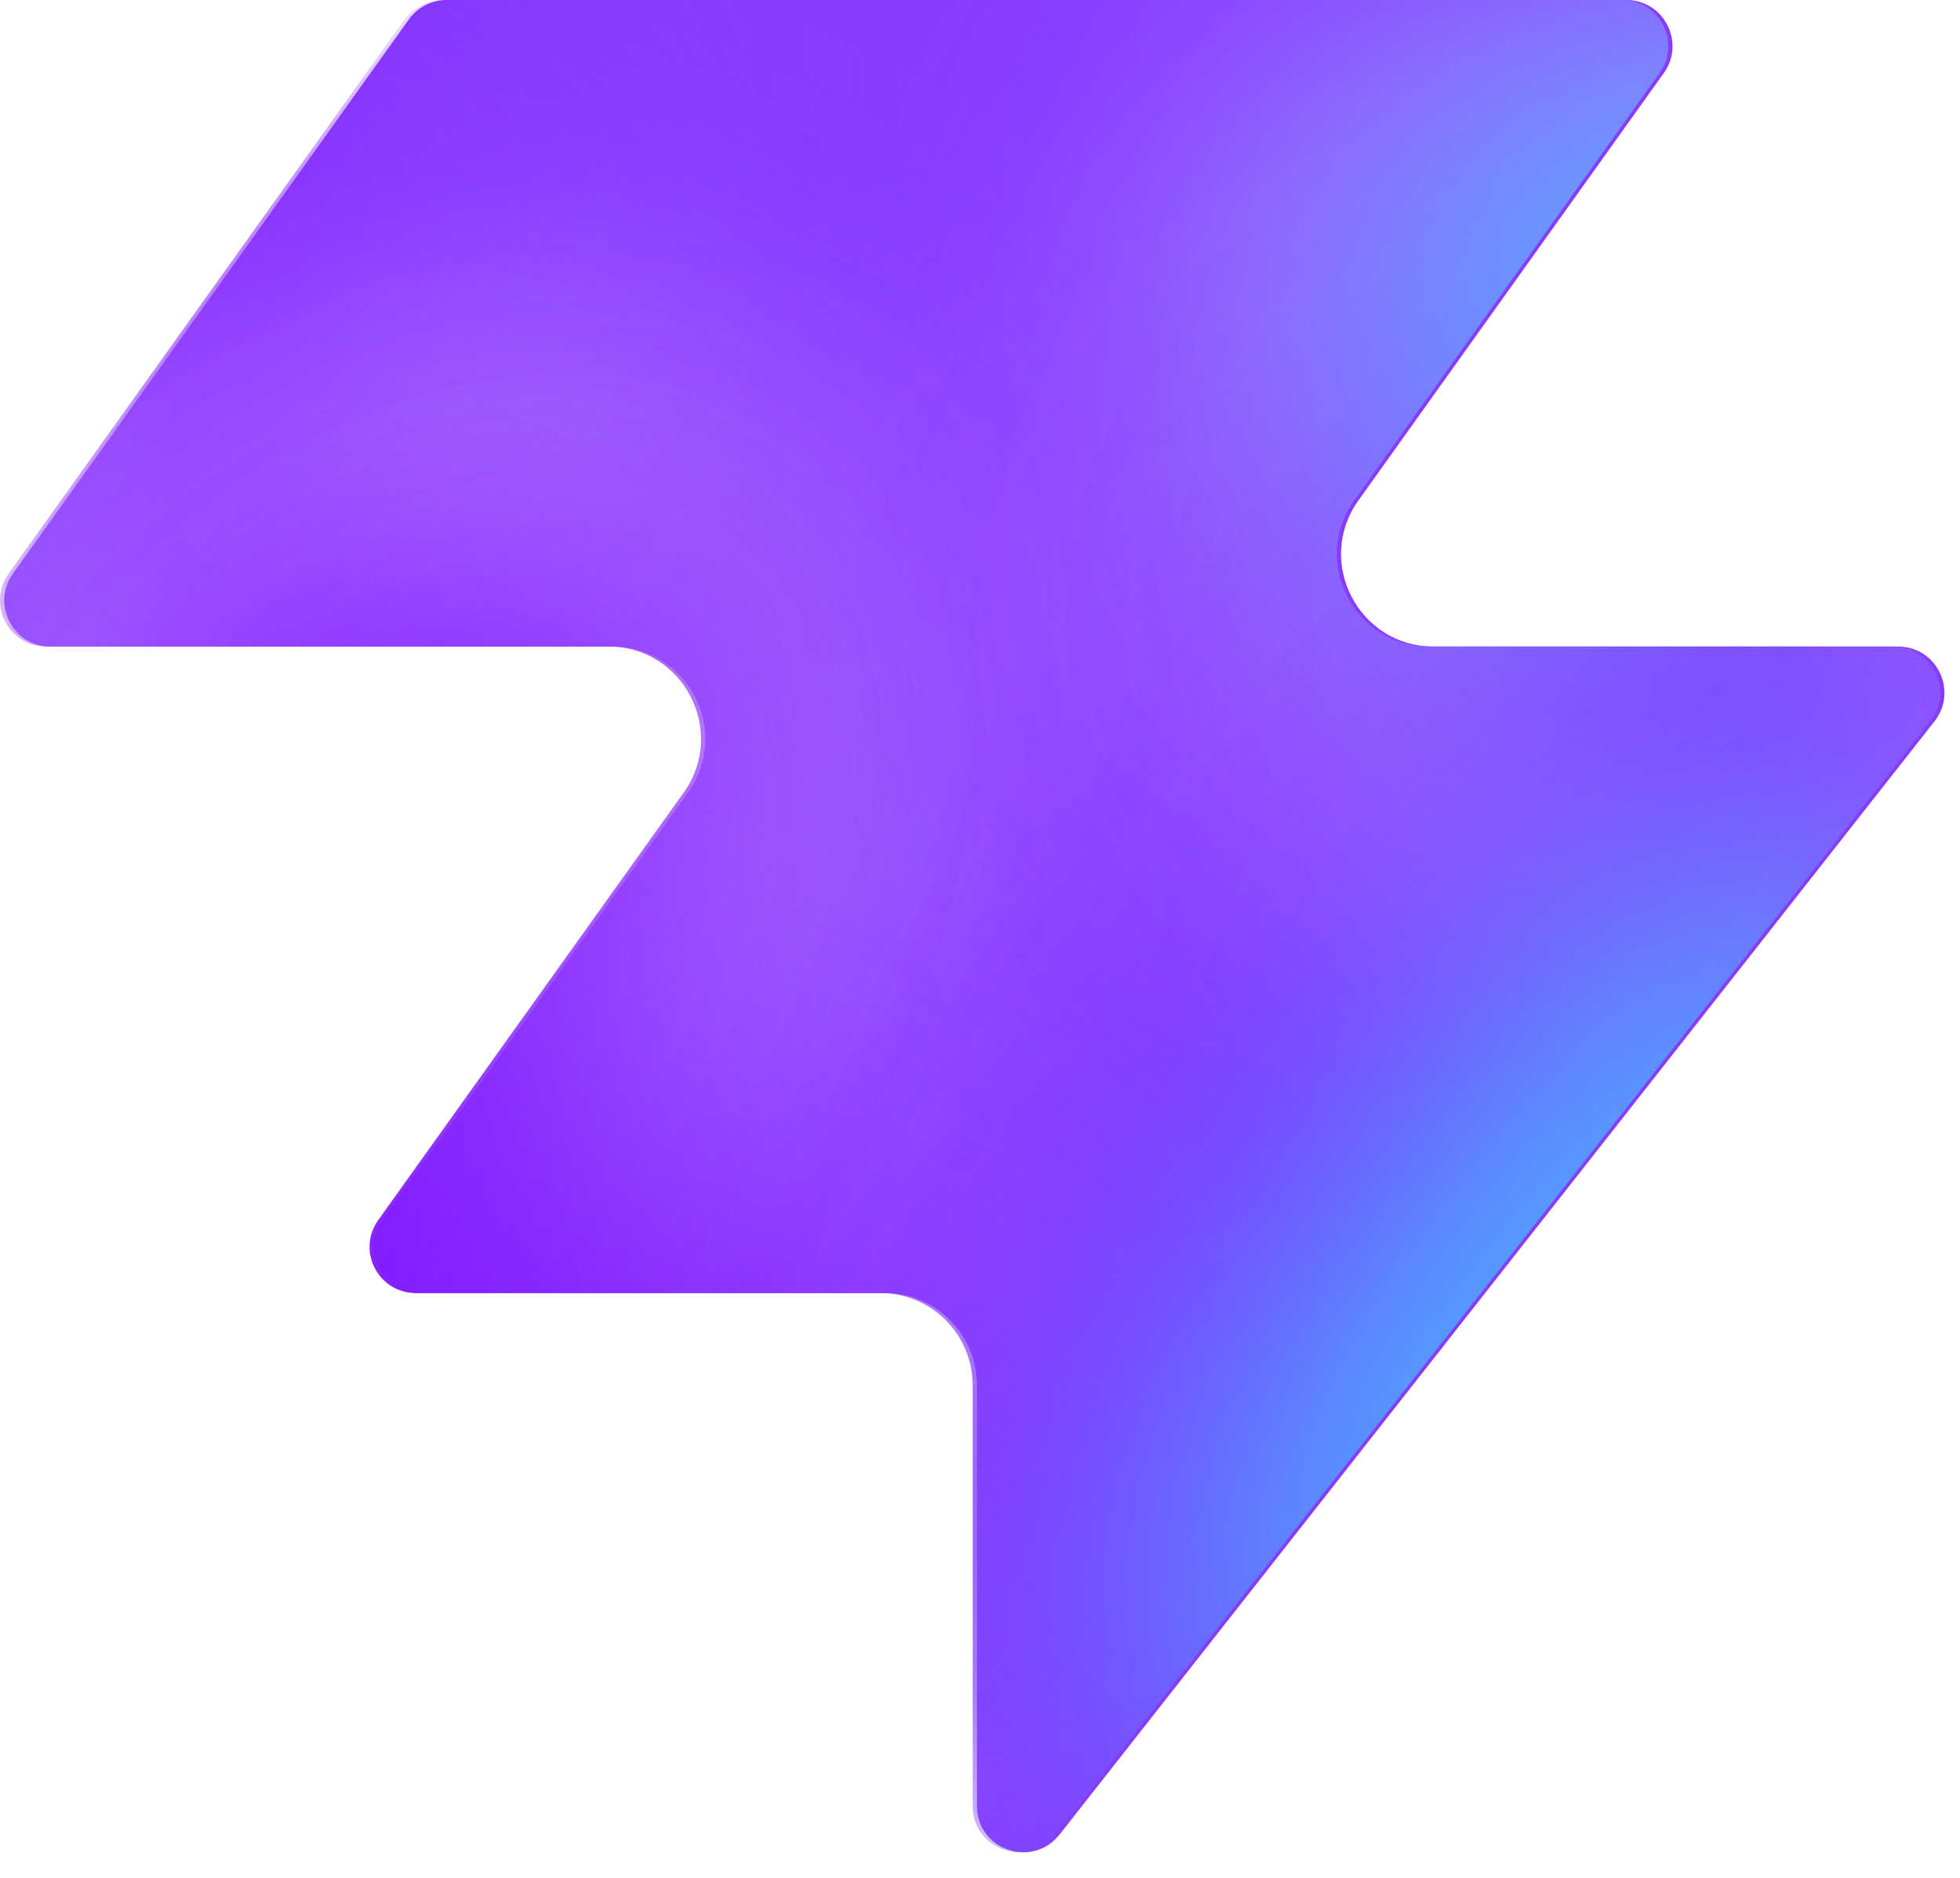
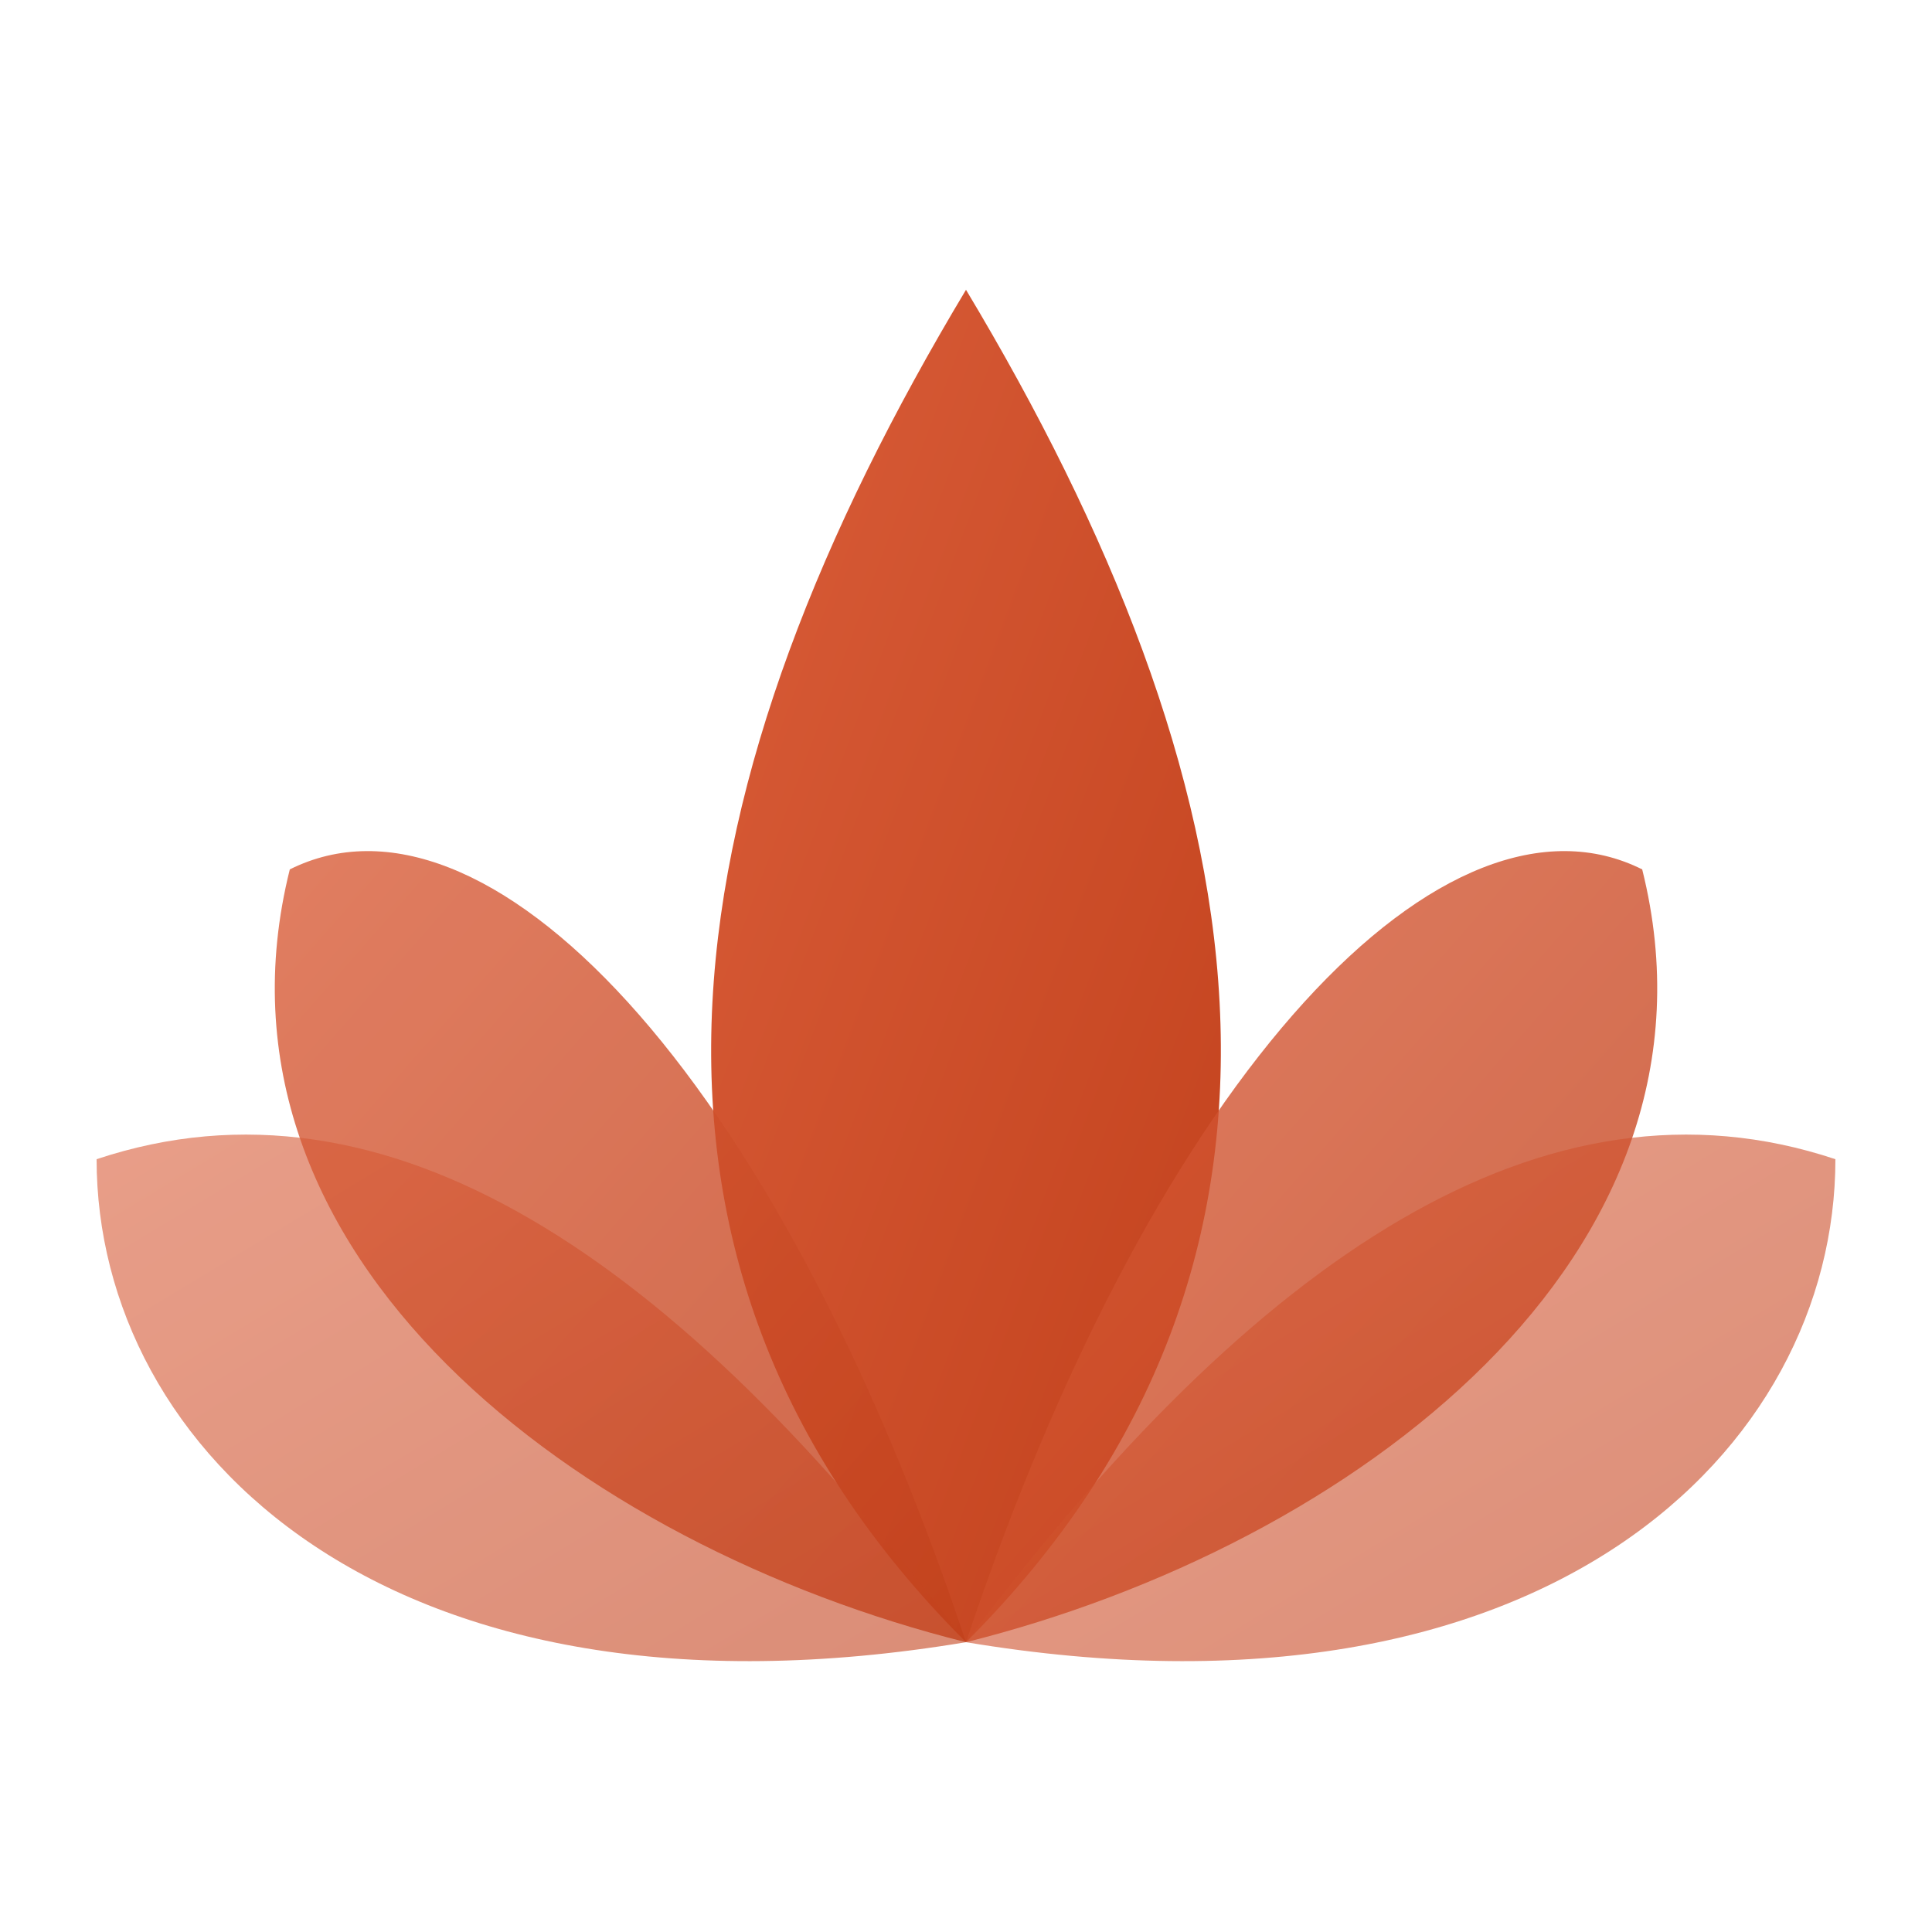
- <svg xmlns="http://www.w3.org/2000/svg" width="48" height="46" fill="none" viewBox="0 0 48 46">
-   <path fill="#863bff" d="M25.946 44.938c-.664.845-2.021.375-2.021-.698V33.937a2.26 2.26 0 0 0-2.262-2.262H10.287c-.92 0-1.456-1.04-.92-1.788l7.48-10.471c1.07-1.497 0-3.578-1.842-3.578H1.237c-.92 0-1.456-1.04-.92-1.788L10.013.474c.214-.297.556-.474.92-.474h28.894c.92 0 1.456 1.04.92 1.788l-7.48 10.471c-1.07 1.498 0 3.579 1.842 3.579h11.377c.943 0 1.473 1.088.89 1.83L25.947 44.94z" style="fill:#863bff;fill:color(display-p3 .525 .23 1);fill-opacity:1" />
-   <mask id="a" width="48" height="46" x="0" y="0" maskUnits="userSpaceOnUse" style="mask-type:alpha">
-     <path fill="#000" d="M25.842 44.938c-.664.844-2.021.375-2.021-.698V33.937a2.26 2.26 0 0 0-2.262-2.262H10.183c-.92 0-1.456-1.04-.92-1.788l7.48-10.471c1.07-1.498 0-3.579-1.842-3.579H1.133c-.92 0-1.456-1.04-.92-1.787L9.91.473c.214-.297.556-.474.92-.474h28.894c.92 0 1.456 1.04.92 1.788l-7.48 10.471c-1.07 1.498 0 3.578 1.842 3.578h11.377c.943 0 1.473 1.088.89 1.832L25.843 44.94z" style="fill:#000;fill-opacity:1" />
-   </mask>
-   <g mask="url(#a)">
-     <g filter="url(#b)">
-       <ellipse cx="5.508" cy="14.704" fill="#ede6ff" rx="5.508" ry="14.704" style="fill:#ede6ff;fill:color(display-p3 .927 .903 1);fill-opacity:1" transform="matrix(.00324 1 1 -.00324 -4.47 31.516)" />
-     </g>
-     <g filter="url(#c)">
-       <ellipse cx="10.399" cy="29.851" fill="#ede6ff" rx="10.399" ry="29.851" style="fill:#ede6ff;fill:color(display-p3 .927 .903 1);fill-opacity:1" transform="matrix(.00324 1 1 -.00324 -39.328 7.883)" />
-     </g>
-     <g filter="url(#d)">
-       <ellipse cx="5.508" cy="30.487" fill="#7e14ff" rx="5.508" ry="30.487" style="fill:#7e14ff;fill:color(display-p3 .492 .077 1);fill-opacity:1" transform="rotate(89.814 -25.913 -14.639)scale(1 -1)" />
-     </g>
-     <g filter="url(#e)">
-       <ellipse cx="5.508" cy="30.599" fill="#7e14ff" rx="5.508" ry="30.599" style="fill:#7e14ff;fill:color(display-p3 .492 .077 1);fill-opacity:1" transform="rotate(89.814 -32.644 -3.334)scale(1 -1)" />
-     </g>
-     <g filter="url(#f)">
-       <ellipse cx="5.508" cy="30.599" fill="#7e14ff" rx="5.508" ry="30.599" style="fill:#7e14ff;fill:color(display-p3 .492 .077 1);fill-opacity:1" transform="matrix(.00324 1 1 -.00324 -34.34 30.47)" />
-     </g>
-     <g filter="url(#g)">
-       <ellipse cx="14.072" cy="22.078" fill="#ede6ff" rx="14.072" ry="22.078" style="fill:#ede6ff;fill:color(display-p3 .927 .903 1);fill-opacity:1" transform="rotate(93.35 24.506 48.493)scale(-1 1)" />
-     </g>
-     <g filter="url(#h)">
-       <ellipse cx="3.47" cy="21.501" fill="#7e14ff" rx="3.47" ry="21.501" style="fill:#7e14ff;fill:color(display-p3 .492 .077 1);fill-opacity:1" transform="rotate(89.009 28.708 47.59)scale(-1 1)" />
-     </g>
-     <g filter="url(#i)">
-       <ellipse cx="3.47" cy="21.501" fill="#7e14ff" rx="3.47" ry="21.501" style="fill:#7e14ff;fill:color(display-p3 .492 .077 1);fill-opacity:1" transform="rotate(89.009 28.708 47.59)scale(-1 1)" />
-     </g>
-     <g filter="url(#j)">
-       <ellipse cx=".387" cy="8.972" fill="#7e14ff" rx="4.407" ry="29.108" style="fill:#7e14ff;fill:color(display-p3 .492 .077 1);fill-opacity:1" transform="rotate(39.51 .387 8.972)" />
-     </g>
-     <g filter="url(#k)">
-       <ellipse cx="47.523" cy="-6.092" fill="#7e14ff" rx="4.407" ry="29.108" style="fill:#7e14ff;fill:color(display-p3 .492 .077 1);fill-opacity:1" transform="rotate(37.892 47.523 -6.092)" />
-     </g>
-     <g filter="url(#l)">
-       <ellipse cx="41.412" cy="6.333" fill="#47bfff" rx="5.971" ry="9.665" style="fill:#47bfff;fill:color(display-p3 .28 .748 1);fill-opacity:1" transform="rotate(37.892 41.412 6.333)" />
-     </g>
-     <g filter="url(#m)">
-       <ellipse cx="-1.879" cy="38.332" fill="#7e14ff" rx="4.407" ry="29.108" style="fill:#7e14ff;fill:color(display-p3 .492 .077 1);fill-opacity:1" transform="rotate(37.892 -1.88 38.332)" />
-     </g>
-     <g filter="url(#n)">
-       <ellipse cx="-1.879" cy="38.332" fill="#7e14ff" rx="4.407" ry="29.108" style="fill:#7e14ff;fill:color(display-p3 .492 .077 1);fill-opacity:1" transform="rotate(37.892 -1.88 38.332)" />
-     </g>
-     <g filter="url(#o)">
-       <ellipse cx="35.651" cy="29.907" fill="#7e14ff" rx="4.407" ry="29.108" style="fill:#7e14ff;fill:color(display-p3 .492 .077 1);fill-opacity:1" transform="rotate(37.892 35.651 29.907)" />
-     </g>
-     <g filter="url(#p)">
-       <ellipse cx="38.418" cy="32.4" fill="#47bfff" rx="5.971" ry="15.297" style="fill:#47bfff;fill:color(display-p3 .28 .748 1);fill-opacity:1" transform="rotate(37.892 38.418 32.4)" />
-     </g>
-   </g>
+ <svg xmlns="http://www.w3.org/2000/svg" viewBox="0 0 100 100">
  <defs>
-     <filter id="b" width="60.045" height="41.654" x="-19.77" y="16.149" color-interpolation-filters="sRGB" filterUnits="userSpaceOnUse">
-       <feFlood flood-opacity="0" result="BackgroundImageFix" />
-       <feBlend in="SourceGraphic" in2="BackgroundImageFix" result="shape" />
-       <feGaussianBlur result="effect1_foregroundBlur_2002_17158" stdDeviation="7.659" />
-     </filter>
-     <filter id="c" width="90.34" height="51.437" x="-54.613" y="-7.533" color-interpolation-filters="sRGB" filterUnits="userSpaceOnUse">
-       <feFlood flood-opacity="0" result="BackgroundImageFix" />
-       <feBlend in="SourceGraphic" in2="BackgroundImageFix" result="shape" />
-       <feGaussianBlur result="effect1_foregroundBlur_2002_17158" stdDeviation="7.659" />
-     </filter>
-     <filter id="d" width="79.355" height="29.4" x="-49.64" y="2.03" color-interpolation-filters="sRGB" filterUnits="userSpaceOnUse">
-       <feFlood flood-opacity="0" result="BackgroundImageFix" />
-       <feBlend in="SourceGraphic" in2="BackgroundImageFix" result="shape" />
-       <feGaussianBlur result="effect1_foregroundBlur_2002_17158" stdDeviation="4.596" />
-     </filter>
-     <filter id="e" width="79.579" height="29.4" x="-45.045" y="20.029" color-interpolation-filters="sRGB" filterUnits="userSpaceOnUse">
-       <feFlood flood-opacity="0" result="BackgroundImageFix" />
-       <feBlend in="SourceGraphic" in2="BackgroundImageFix" result="shape" />
-       <feGaussianBlur result="effect1_foregroundBlur_2002_17158" stdDeviation="4.596" />
-     </filter>
-     <filter id="f" width="79.579" height="29.4" x="-43.513" y="21.178" color-interpolation-filters="sRGB" filterUnits="userSpaceOnUse">
-       <feFlood flood-opacity="0" result="BackgroundImageFix" />
-       <feBlend in="SourceGraphic" in2="BackgroundImageFix" result="shape" />
-       <feGaussianBlur result="effect1_foregroundBlur_2002_17158" stdDeviation="4.596" />
-     </filter>
-     <filter id="g" width="74.749" height="58.852" x="15.756" y="-17.901" color-interpolation-filters="sRGB" filterUnits="userSpaceOnUse">
-       <feFlood flood-opacity="0" result="BackgroundImageFix" />
-       <feBlend in="SourceGraphic" in2="BackgroundImageFix" result="shape" />
-       <feGaussianBlur result="effect1_foregroundBlur_2002_17158" stdDeviation="7.659" />
-     </filter>
-     <filter id="h" width="61.377" height="25.362" x="23.548" y="2.284" color-interpolation-filters="sRGB" filterUnits="userSpaceOnUse">
-       <feFlood flood-opacity="0" result="BackgroundImageFix" />
-       <feBlend in="SourceGraphic" in2="BackgroundImageFix" result="shape" />
-       <feGaussianBlur result="effect1_foregroundBlur_2002_17158" stdDeviation="4.596" />
-     </filter>
-     <filter id="i" width="61.377" height="25.362" x="23.548" y="2.284" color-interpolation-filters="sRGB" filterUnits="userSpaceOnUse">
-       <feFlood flood-opacity="0" result="BackgroundImageFix" />
-       <feBlend in="SourceGraphic" in2="BackgroundImageFix" result="shape" />
-       <feGaussianBlur result="effect1_foregroundBlur_2002_17158" stdDeviation="4.596" />
-     </filter>
-     <filter id="j" width="56.045" height="63.649" x="-27.636" y="-22.853" color-interpolation-filters="sRGB" filterUnits="userSpaceOnUse">
-       <feFlood flood-opacity="0" result="BackgroundImageFix" />
-       <feBlend in="SourceGraphic" in2="BackgroundImageFix" result="shape" />
-       <feGaussianBlur result="effect1_foregroundBlur_2002_17158" stdDeviation="4.596" />
-     </filter>
-     <filter id="k" width="54.814" height="64.646" x="20.116" y="-38.415" color-interpolation-filters="sRGB" filterUnits="userSpaceOnUse">
-       <feFlood flood-opacity="0" result="BackgroundImageFix" />
-       <feBlend in="SourceGraphic" in2="BackgroundImageFix" result="shape" />
-       <feGaussianBlur result="effect1_foregroundBlur_2002_17158" stdDeviation="4.596" />
-     </filter>
-     <filter id="l" width="33.541" height="35.313" x="24.641" y="-11.323" color-interpolation-filters="sRGB" filterUnits="userSpaceOnUse">
-       <feFlood flood-opacity="0" result="BackgroundImageFix" />
-       <feBlend in="SourceGraphic" in2="BackgroundImageFix" result="shape" />
-       <feGaussianBlur result="effect1_foregroundBlur_2002_17158" stdDeviation="4.596" />
-     </filter>
-     <filter id="m" width="54.814" height="64.646" x="-29.286" y="6.009" color-interpolation-filters="sRGB" filterUnits="userSpaceOnUse">
-       <feFlood flood-opacity="0" result="BackgroundImageFix" />
-       <feBlend in="SourceGraphic" in2="BackgroundImageFix" result="shape" />
-       <feGaussianBlur result="effect1_foregroundBlur_2002_17158" stdDeviation="4.596" />
-     </filter>
-     <filter id="n" width="54.814" height="64.646" x="-29.286" y="6.009" color-interpolation-filters="sRGB" filterUnits="userSpaceOnUse">
-       <feFlood flood-opacity="0" result="BackgroundImageFix" />
-       <feBlend in="SourceGraphic" in2="BackgroundImageFix" result="shape" />
-       <feGaussianBlur result="effect1_foregroundBlur_2002_17158" stdDeviation="4.596" />
-     </filter>
-     <filter id="o" width="54.814" height="64.646" x="8.244" y="-2.416" color-interpolation-filters="sRGB" filterUnits="userSpaceOnUse">
-       <feFlood flood-opacity="0" result="BackgroundImageFix" />
-       <feBlend in="SourceGraphic" in2="BackgroundImageFix" result="shape" />
-       <feGaussianBlur result="effect1_foregroundBlur_2002_17158" stdDeviation="4.596" />
-     </filter>
-     <filter id="p" width="39.409" height="43.623" x="18.713" y="10.588" color-interpolation-filters="sRGB" filterUnits="userSpaceOnUse">
-       <feFlood flood-opacity="0" result="BackgroundImageFix" />
-       <feBlend in="SourceGraphic" in2="BackgroundImageFix" result="shape" />
-       <feGaussianBlur result="effect1_foregroundBlur_2002_17158" stdDeviation="4.596" />
-     </filter>
+     <linearGradient id="grad" x1="0%" y1="0%" x2="100%" y2="100%">
+       <stop offset="0%" stop-color="#D95D39" />
+       <stop offset="100%" stop-color="#C2411C" />
+     </linearGradient>
  </defs>
+   <path fill="url(#grad)" d="M50 15 C65 40 70 65 50 85 C30 65 35 40 50 15 Z" />
+   <path fill="url(#grad)" d="M50 85 C30 80 10 65 15 45 C25 40 40 55 50 85 Z" opacity="0.8" />
+   <path fill="url(#grad)" d="M50 85 C70 80 90 65 85 45 C75 40 60 55 50 85 Z" opacity="0.8" />
+   <path fill="url(#grad)" d="M50 85 C20 90 5 75 5 60 C20 55 35 65 50 85 Z" opacity="0.6" />
+   <path fill="url(#grad)" d="M50 85 C80 90 95 75 95 60 C80 55 65 65 50 85 Z" opacity="0.6" />
</svg>
